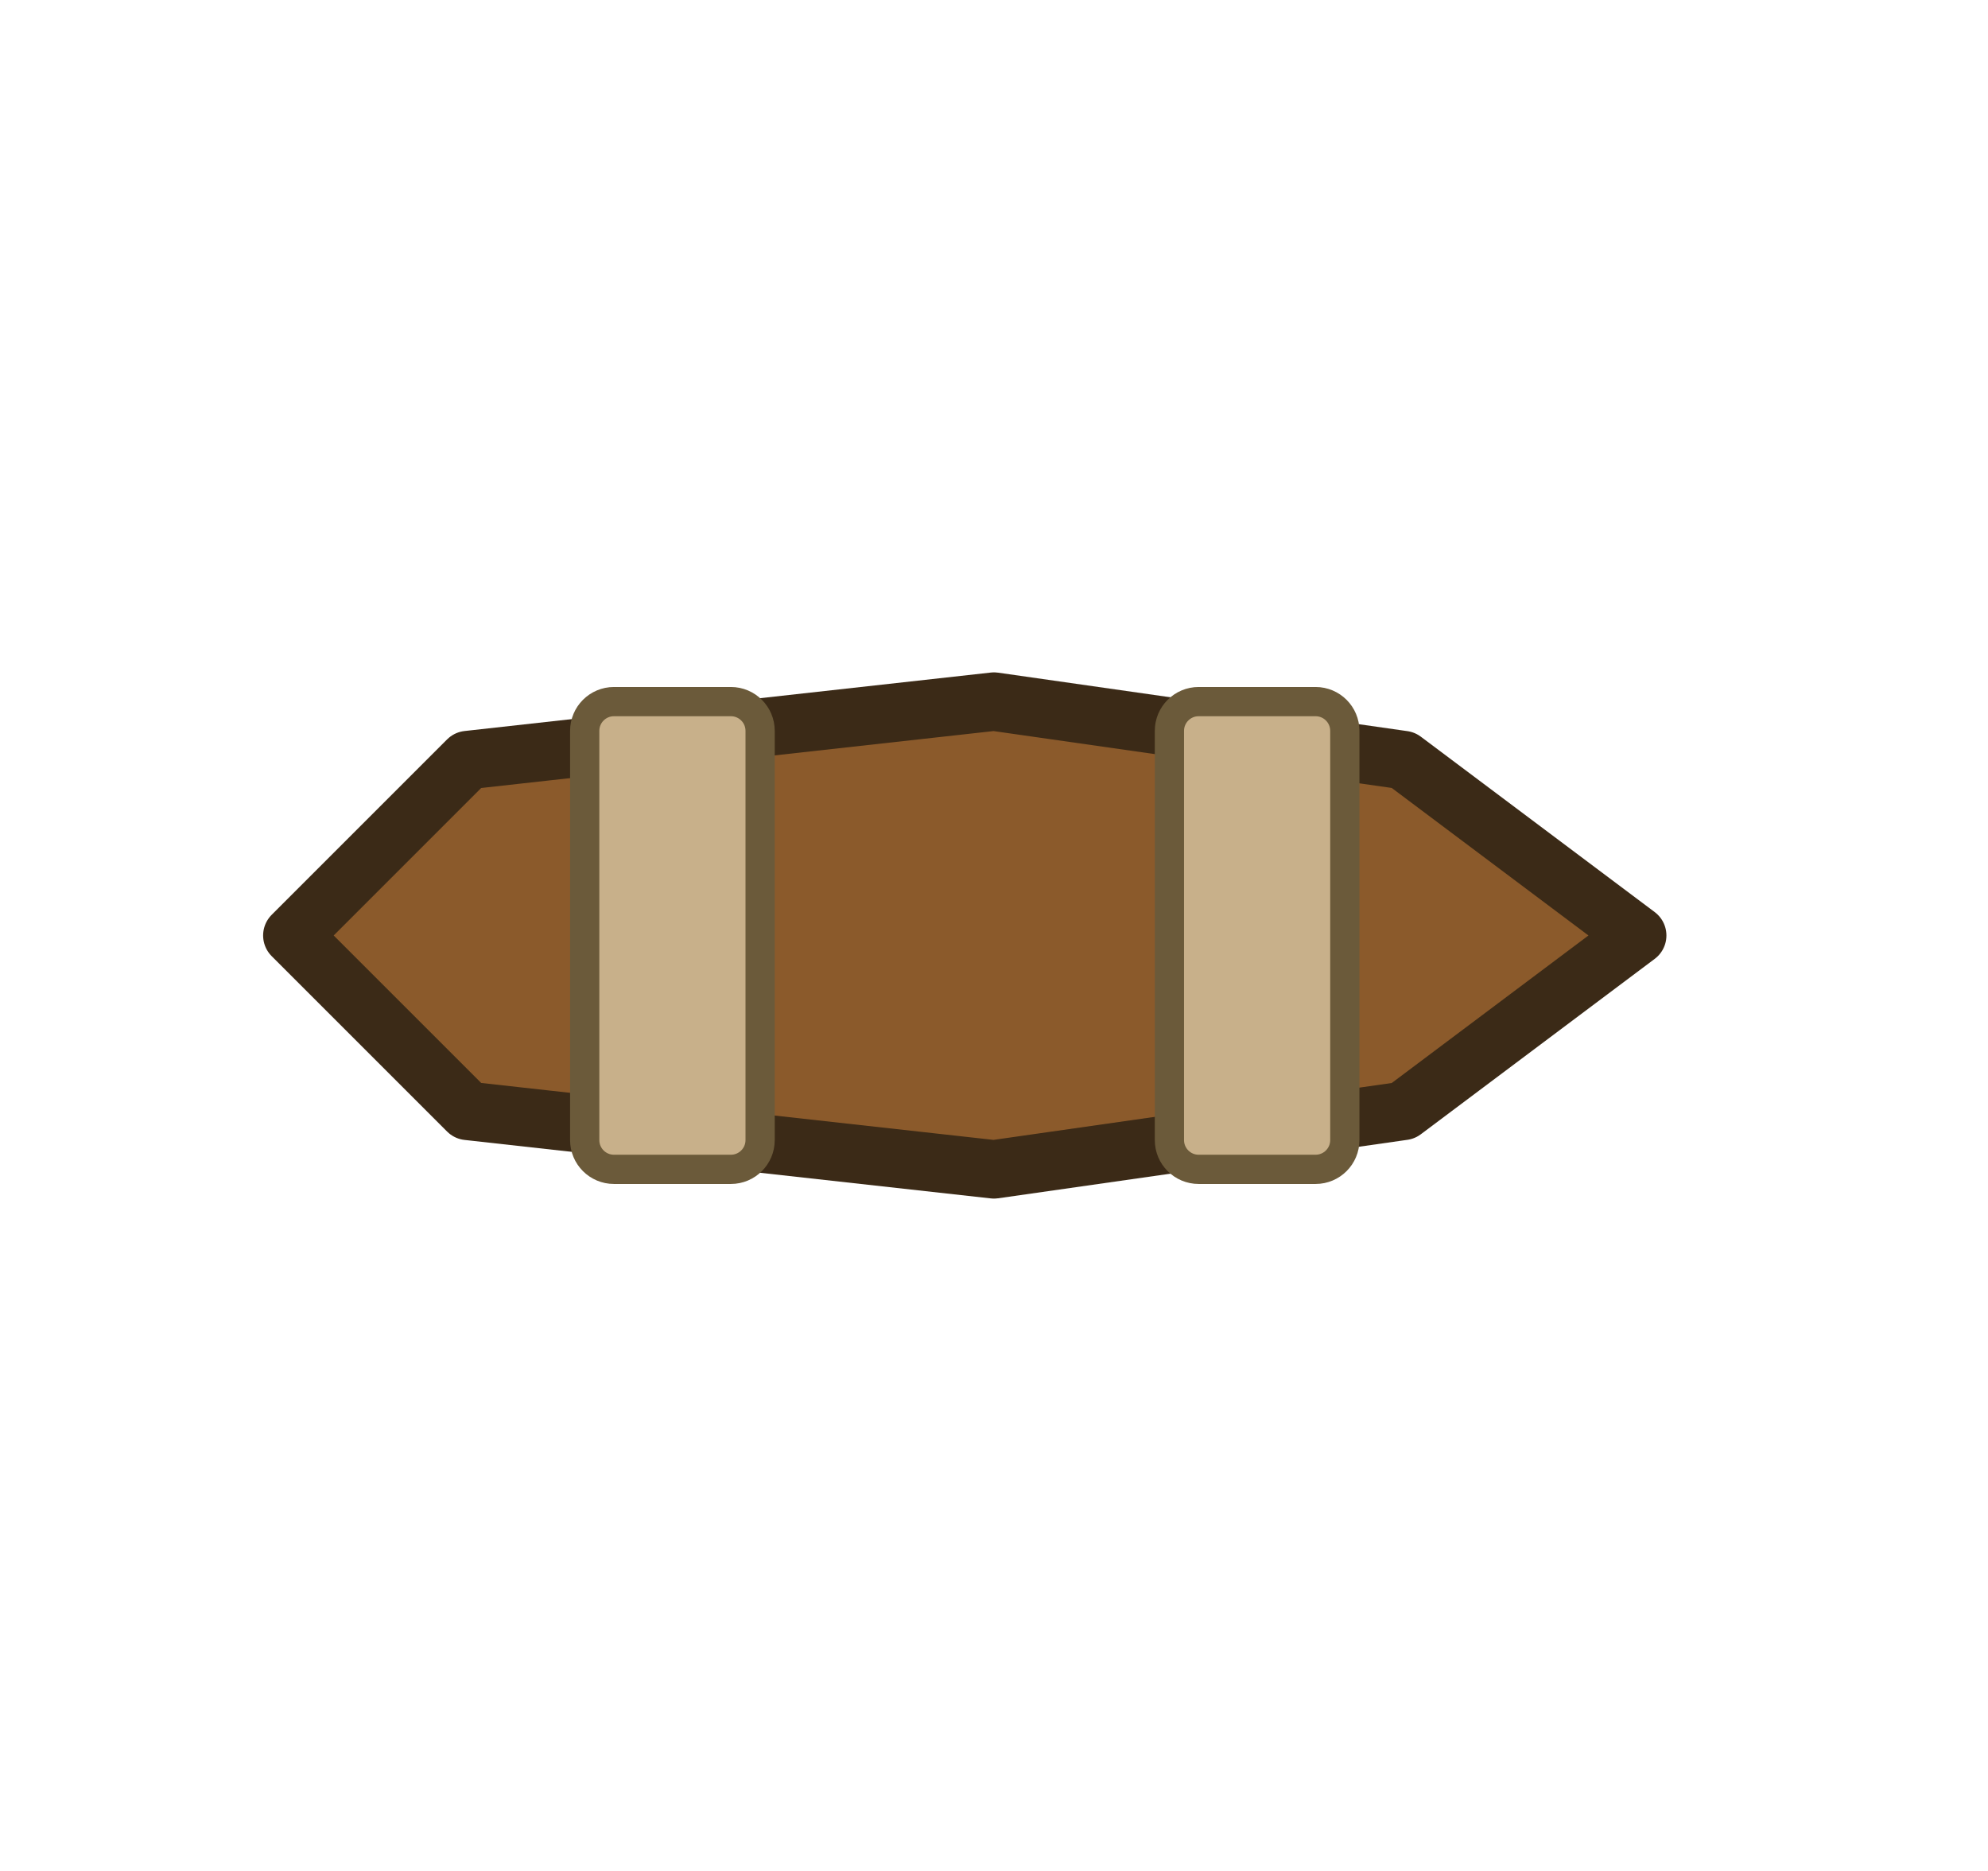
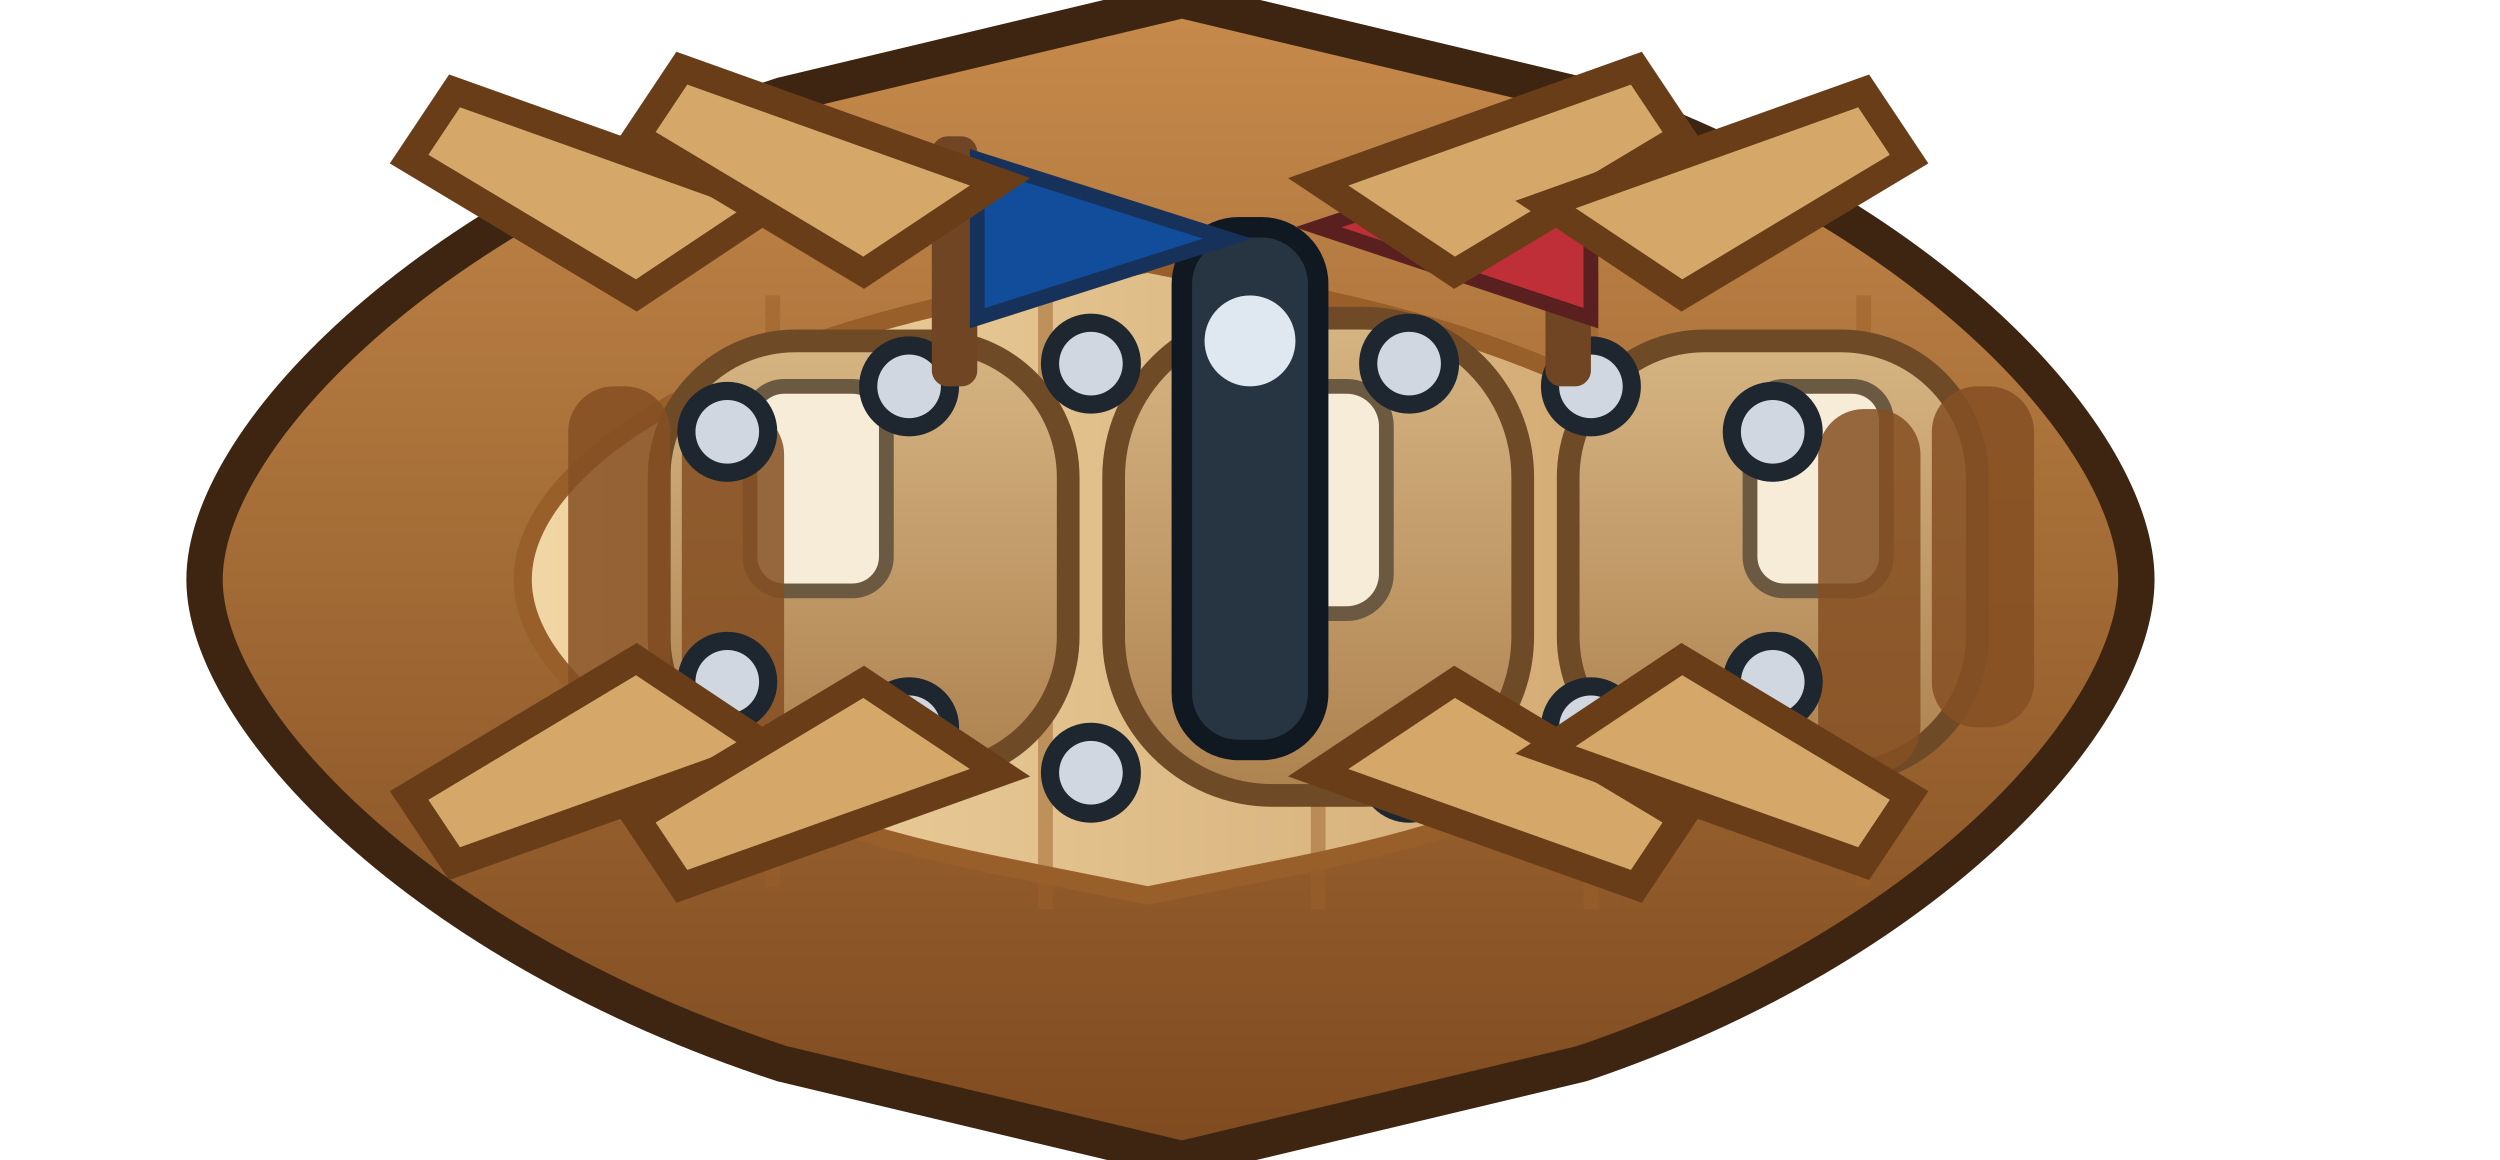
- <svg xmlns="http://www.w3.org/2000/svg" viewBox="0 0 68 64">
-   <polygon points="10,32 16,26 34,24 48,26 56,32 48,38 34,40 16,38" fill="#8b5a2b" stroke="#3b2a17" stroke-width="2" stroke-linejoin="round" />
-   <rect x="20" y="24" width="6" height="16" rx="1" fill="#c8b08a" stroke="#6b5a3a" stroke-width="1" />
-   <rect x="40" y="24" width="6" height="16" rx="1" fill="#c8b08a" stroke="#6b5a3a" stroke-width="1" />
+ <svg xmlns="http://www.w3.org/2000/svg" viewBox="0 0 220 102">
+   <defs>
+     <linearGradient id="panok-great-hull" x1="0" y1="0" x2="0" y2="1">
+       <stop offset="0" stop-color="#c68a4b" />
+       <stop offset="1" stop-color="#7e4a1f" />
+     </linearGradient>
+     <linearGradient id="panok-great-deck" x1="0" y1="0" x2="1" y2="0">
+       <stop offset="0" stop-color="#f1d7a5" />
+       <stop offset="1" stop-color="#cea46d" />
+     </linearGradient>
+     <linearGradient id="panok-great-cabin" x1="0" y1="0" x2="0" y2="1">
+       <stop offset="0" stop-color="#d6b583" />
+       <stop offset="1" stop-color="#ad824f" />
+     </linearGradient>
+   </defs>
+   <path d="M18 51c0-12.2 19-32.2 50.8-42.6L104 0l35.2 8.4C170 18.8 188 38.8 188 51s-18 32.2-48.8 42.6L104 102 68.8 93.6C37 83.2 18 63.2 18 51z" fill="url(#panok-great-hull)" stroke="#3d2512" stroke-width="3.2" />
+   <path d="M46 51c0-8.8 13.2-19.4 42-25.2l13-2.6 13 2.6c28.8 5.8 42 16.4 42 25.2s-13.2 19.4-42 25.2l-13 2.6-13-2.6c-28.8-5.8-42-16.4-42-25.2z" fill="url(#panok-great-deck)" stroke="#995f2a" stroke-width="1.6" />
+   <g stroke="#995f2a" stroke-width="1.3" opacity="0.5">
+     <line x1="68" y1="26" x2="68" y2="78" />
+     <line x1="92" y1="24" x2="92" y2="80" />
+     <line x1="116" y1="24" x2="116" y2="80" />
+     <line x1="140" y1="24" x2="140" y2="80" />
+     <line x1="164" y1="26" x2="164" y2="78" />
+   </g>
+   <g>
+     <rect x="58" y="30" width="36" height="38" rx="12" fill="url(#panok-great-cabin)" stroke="#6f4a27" stroke-width="2" />
+     <rect x="98" y="28" width="36" height="42" rx="14" fill="url(#panok-great-cabin)" stroke="#6f4a27" stroke-width="2" />
+     <rect x="138" y="30" width="36" height="38" rx="12" fill="url(#panok-great-cabin)" stroke="#6f4a27" stroke-width="2" />
+     <g fill="#f6ecd7" stroke="#6c5941" stroke-width="1.3">
+       <rect x="66" y="34" width="12" height="18" rx="3" />
+       <rect x="110" y="34" width="12" height="20" rx="3.5" />
+       <rect x="154" y="34" width="12" height="18" rx="3" />
+     </g>
+   </g>
+   <rect x="104" y="20" width="12" height="46" rx="5" fill="#273441" stroke="#101821" stroke-width="1.8" />
+   <circle cx="110" cy="30" r="4" fill="#dfe7f0" />
+   <g fill="#854f22" opacity="0.85">
+     <rect x="50" y="34" width="9" height="30" rx="4" />
+     <rect x="170" y="34" width="9" height="30" rx="4" />
+     <rect x="60" y="36" width="9" height="32" rx="4" />
+     <rect x="160" y="36" width="9" height="32" rx="4" />
+   </g>
+   <g fill="#d0d7e0" stroke="#1e272f" stroke-width="1.6">
+     <circle cx="64" cy="38" r="3.6" />
+     <circle cx="80" cy="34" r="3.6" />
+     <circle cx="96" cy="32" r="3.6" />
+     <circle cx="124" cy="32" r="3.6" />
+     <circle cx="140" cy="34" r="3.6" />
+     <circle cx="156" cy="38" r="3.6" />
+     <circle cx="64" cy="60" r="3.6" />
+     <circle cx="80" cy="64" r="3.6" />
+     <circle cx="96" cy="68" r="3.6" />
+     <circle cx="124" cy="68" r="3.6" />
+     <circle cx="140" cy="64" r="3.6" />
+     <circle cx="156" cy="60" r="3.6" />
+   </g>
+   <rect x="82" y="12" width="4" height="22" rx="1.4" fill="#6f4524" />
+   <rect x="136" y="10" width="4" height="24" rx="1.4" fill="#6f4524" />
+   <path d="M86 14l22 7-22 7z" fill="#114d9a" stroke="#17325a" stroke-width="1.3" />
+   <path d="M140 12l-24 8 24 8z" fill="#be2f38" stroke="#5a2020" stroke-width="1.3" />
+   <g fill="#d5a86a" stroke="#6a3d19" stroke-width="2.4">
+     <path d="M56 26l-20 -12 4 -6 28 10z" />
+     <path d="M76 24l-20 -12 4 -6 28 10z" />
+     <path d="M128 24l20 -12-4 -6-28 10z" />
+     <path d="M148 26l20 -12-4 -6-28 10z" />
+     <path d="M56 58l-20 12 4 6 28-10z" />
+     <path d="M76 60l-20 12 4 6 28-10z" />
+     <path d="M128 60l20 12-4 6-28-10z" />
+     <path d="M148 58l20 12-4 6-28-10z" />
+   </g>
</svg>
